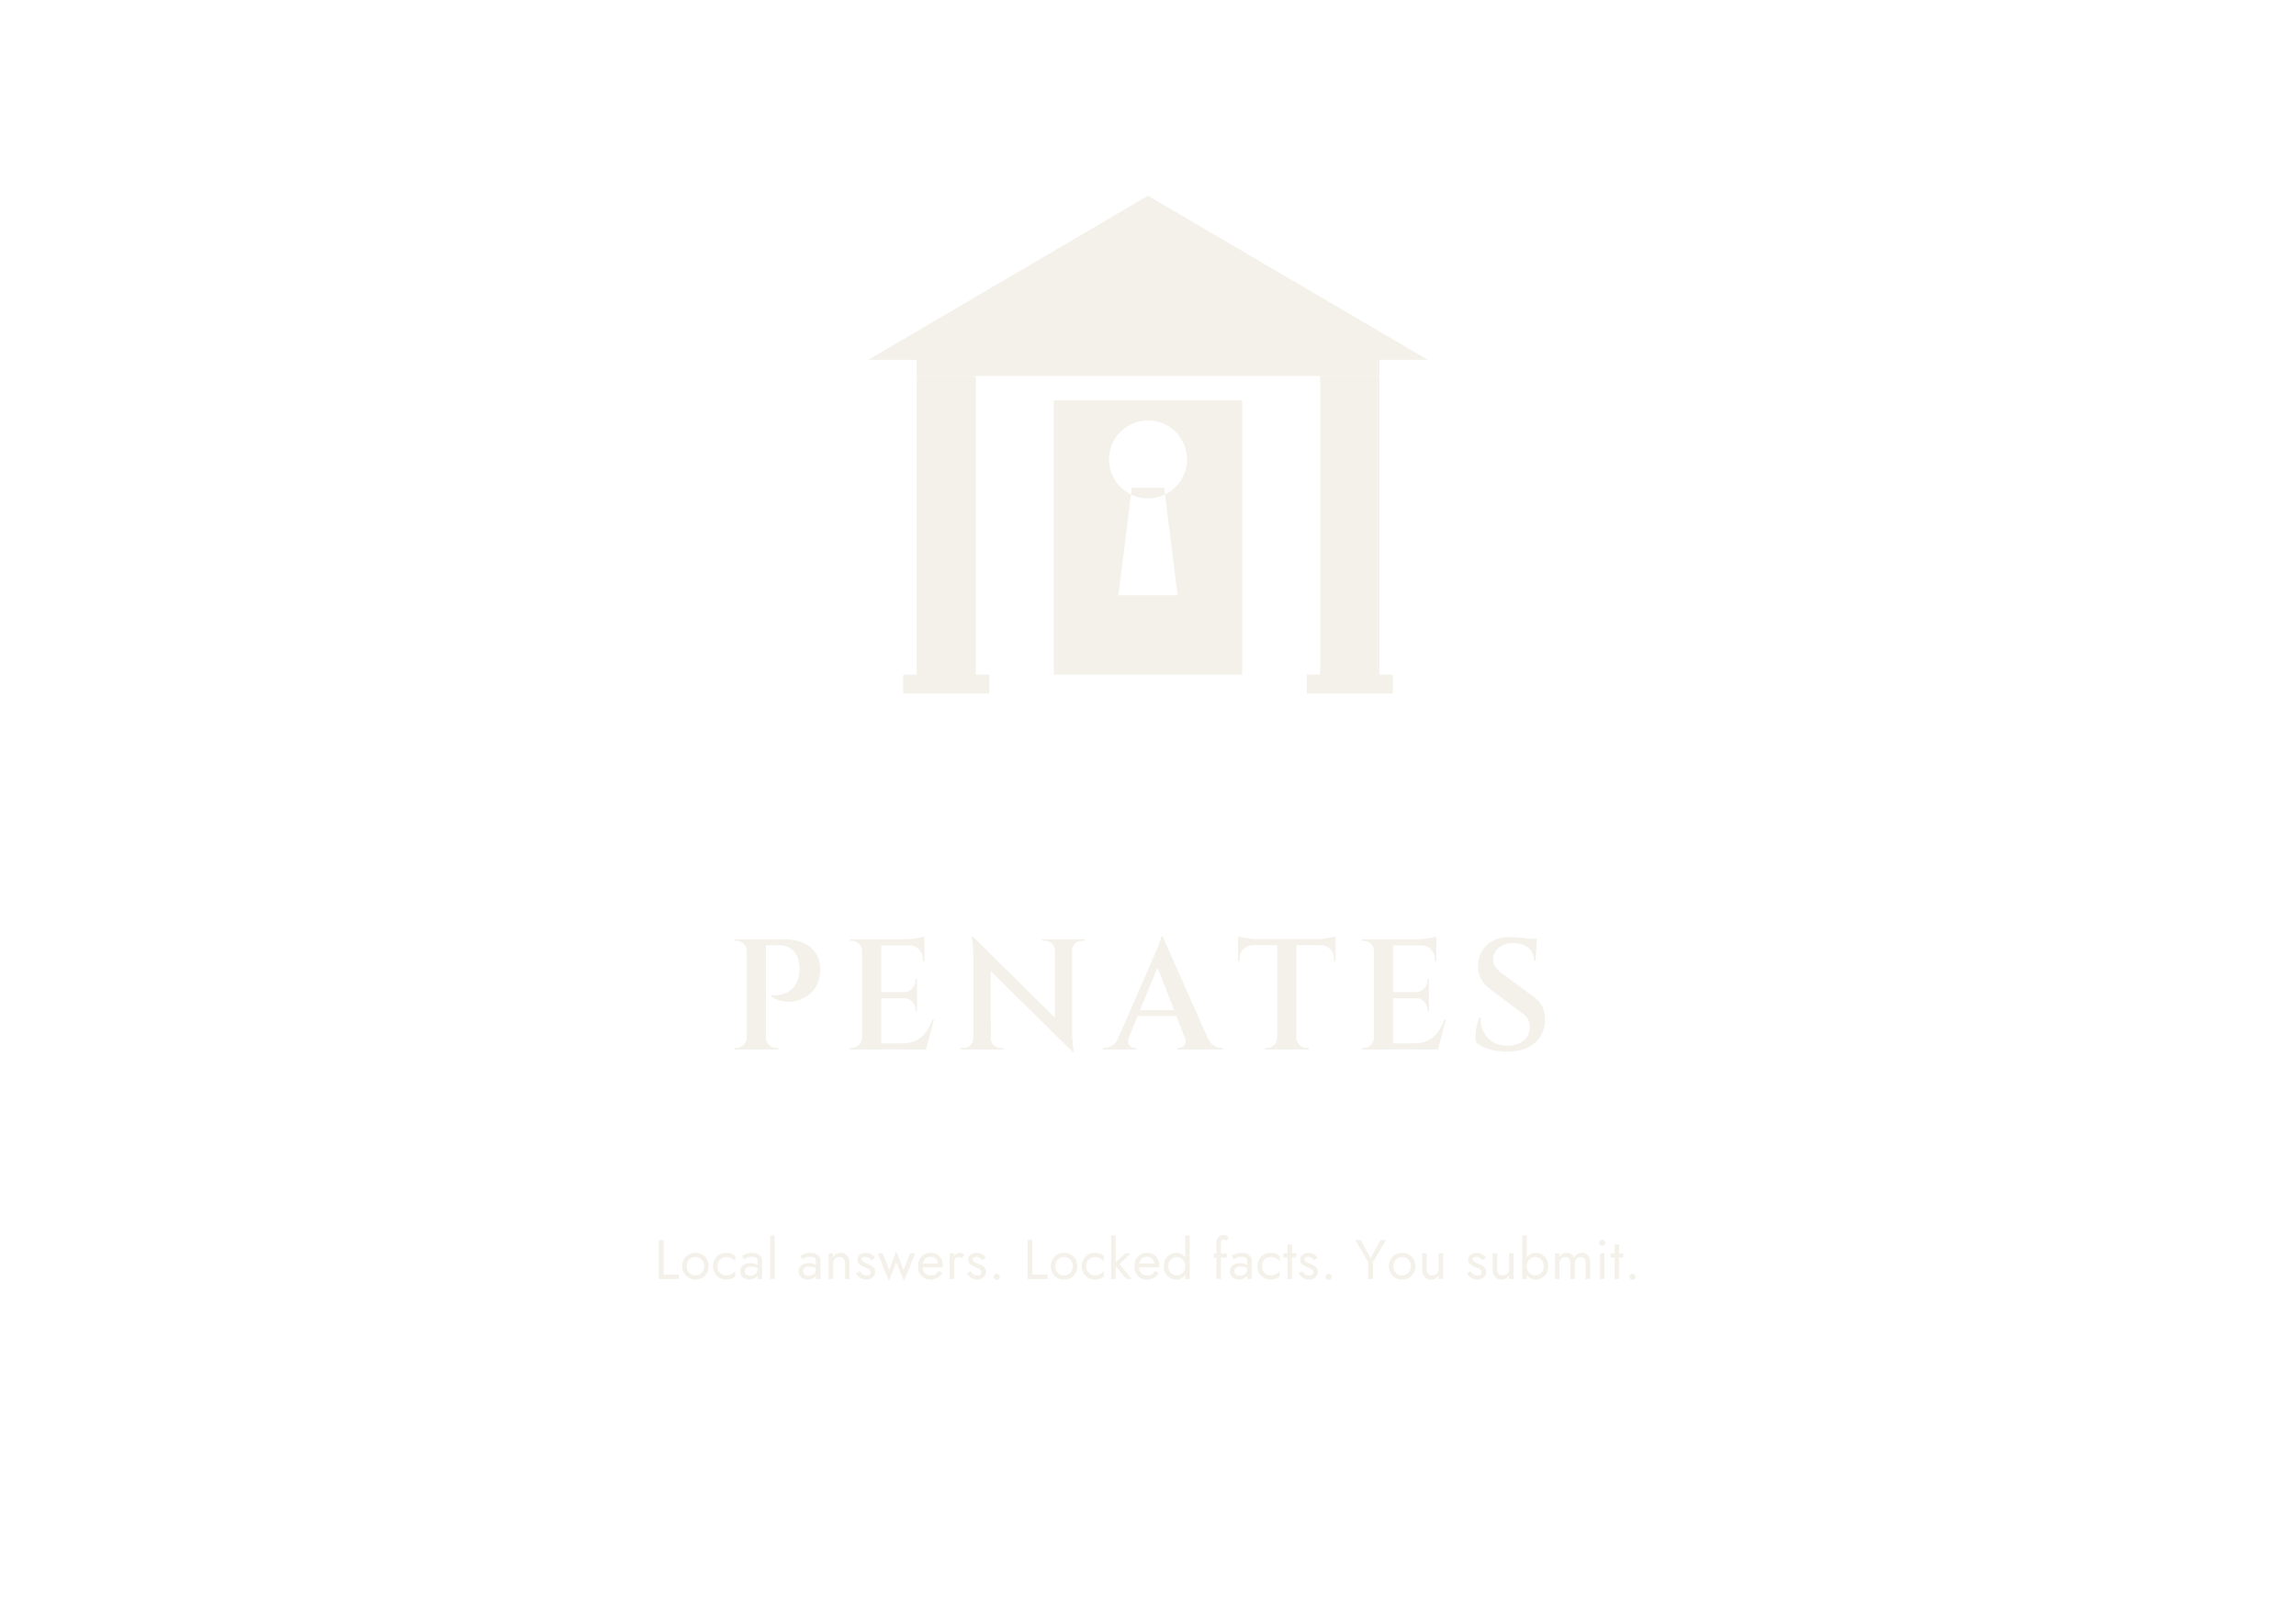
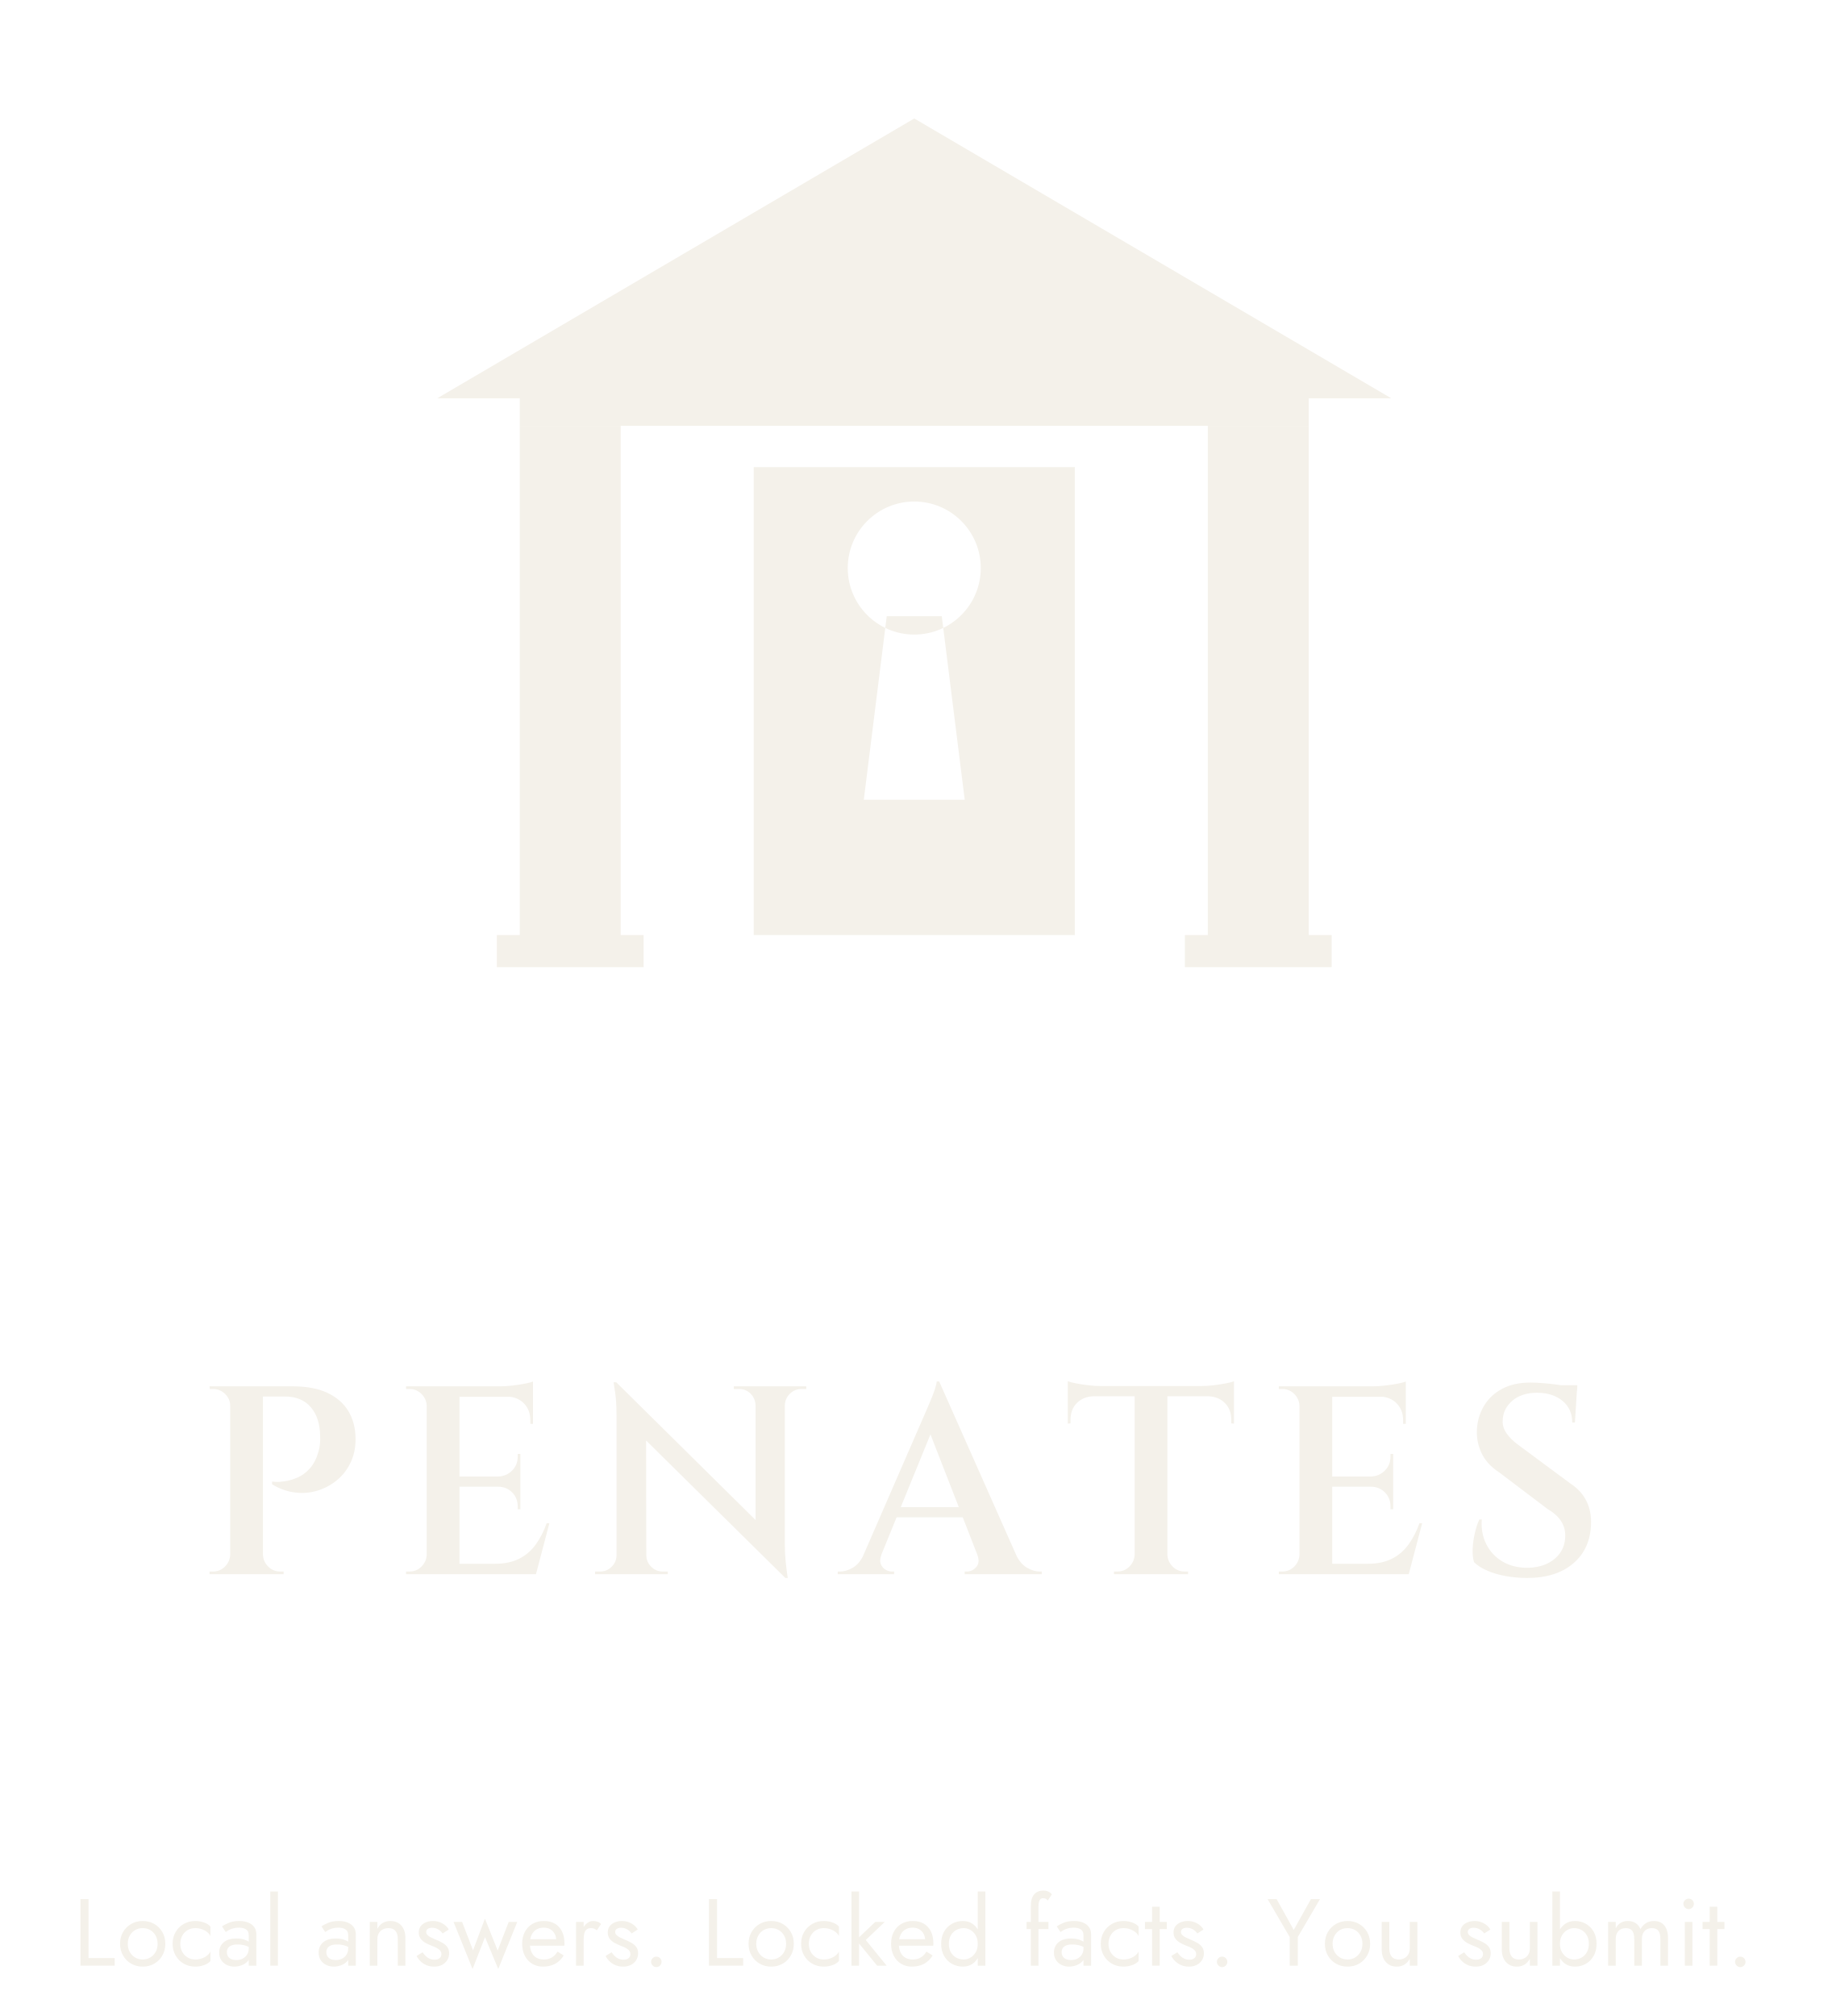
- <svg xmlns="http://www.w3.org/2000/svg" viewBox="0 0 1400 980" role="img" aria-label="Penates">
+ <svg xmlns="http://www.w3.org/2000/svg" viewBox="373 77 655 721" role="img" aria-label="Penates">
  <g fill="#F4F1EA" color="#F4F1EA" transform="translate(490.0,80) scale(0.410156)">
    <polygon points="512,96 96,340 928,340" />
    <rect x="168" y="328" width="688" height="36" />
    <rect x="168" y="364" width="88" height="460" />
    <rect x="768" y="364" width="88" height="460" />
    <rect x="148" y="808" width="128" height="28" />
    <rect x="748" y="808" width="128" height="28" />
    <path fill-rule="evenodd" d="     M 372 400 H 652 V 808 H 372 Z     M 512 488     m -58 0 a 58 58 0 1 1 116 0 a 58 58 0 1 1 -116 0     M 488 530 L 536 530 L 556 690 L 468 690 Z   " />
  </g>
  <path fill="#F4F1EA" d="M465.8 572.8H477.608Q485.192 572.8 490.136 575.152Q495.08 577.504 497.576 581.632Q500.072 585.76 500.168 591.232Q500.264 596.032 498.488 599.872Q496.712 603.712 493.592 606.304Q490.472 608.896 486.584 610.096Q482.696 611.296 478.472 610.768Q474.248 610.24 470.312 607.84V606.88Q470.312 606.88 471.608 606.976Q472.904 607.072 475.016 606.736Q477.128 606.4 479.48 605.392Q481.832 604.384 483.848 602.128Q485.864 599.872 486.92 596.128Q487.304 594.88 487.448 593.344Q487.592 591.808 487.496 590.368Q487.4 584.032 484.136 580.24Q480.872 576.448 474.92 576.448H466.76Q466.76 576.448 466.52 575.536Q466.28 574.624 466.04 573.712Q465.8 572.8 465.8 572.8ZM467.048 572.8V640.0H455.336V572.8ZM455.624 632.992V640.0H447.944V639.04Q448.04 639.04 448.568 639.04Q449.096 639.04 449.192 639.04Q451.688 639.04 453.464 637.264Q455.24 635.488 455.336 632.992ZM455.624 579.808H455.336Q455.336 577.312 453.512 575.536Q451.688 573.76 449.192 573.76Q449.096 573.76 448.616 573.76Q448.136 573.76 448.04 573.76L447.944 572.8H455.624ZM466.76 632.992H467.048Q467.144 635.488 468.92 637.264Q470.696 639.04 473.192 639.04Q473.192 639.04 473.768 639.04Q474.344 639.04 474.44 639.04V640.0H466.76Z" />
  <path fill="#F4F1EA" d="M537.336 572.8V640.0H525.624V572.8ZM562.776 636.256 564.408 640.0H537.048V636.256ZM559.128 605.056V608.704H537.048V605.056ZM563.64 572.8V576.544H537.048V572.8ZM569.496 621.76 564.696 640.0H546.744L550.2 636.256Q555.096 636.256 558.648 634.48Q562.2 632.704 564.6 629.392Q567.0 626.08 568.536 621.76ZM559.128 608.512V616.768H558.168V615.712Q558.168 612.736 556.152 610.72Q554.136 608.704 551.16 608.704V608.512ZM559.128 596.992V605.248H551.16V605.056Q554.136 604.96 556.152 602.944Q558.168 600.928 558.168 597.952V596.992ZM563.64 576.256V586.24H562.68V584.896Q562.68 581.248 560.376 578.896Q558.072 576.544 554.232 576.448V576.256ZM563.64 571.072V573.856L551.928 572.8Q554.04 572.8 556.392 572.512Q558.744 572.224 560.76 571.84Q562.776 571.456 563.64 571.072ZM525.912 632.992V640.0H518.232V639.04Q518.232 639.04 518.856 639.04Q519.48 639.04 519.48 639.04Q521.976 639.04 523.752 637.264Q525.528 635.488 525.624 632.992ZM525.912 579.808H525.624Q525.528 577.312 523.752 575.536Q521.976 573.76 519.48 573.76Q519.48 573.76 518.856 573.76Q518.232 573.76 518.232 573.76V572.8H525.912Z" />
  <path fill="#F4F1EA" d="M593.416 571.36 652.84 630.112 653.896 641.344 594.472 582.688ZM593.8 633.184V640.0H585.832V639.04Q585.832 639.04 586.696 639.04Q587.56 639.04 587.656 639.04Q590.056 639.04 591.784 637.312Q593.512 635.584 593.512 633.184ZM604.168 633.184Q604.168 635.584 605.896 637.312Q607.624 639.04 610.024 639.04Q610.12 639.04 610.984 639.04Q611.848 639.04 611.848 639.04V640.0H603.88V633.184ZM593.416 571.36 604.072 582.976 604.168 640.0H593.512V583.36Q593.512 578.176 592.984 574.768Q592.456 571.36 592.456 571.36ZM653.704 572.8V629.056Q653.704 632.512 653.992 635.296Q654.28 638.08 654.52 639.712Q654.76 641.344 654.76 641.344H653.896L643.24 629.344V572.8ZM661.384 572.8V573.76Q661.384 573.76 660.52 573.76Q659.656 573.76 659.656 573.76Q657.256 573.76 655.528 575.44Q653.8 577.12 653.704 579.616H653.416V572.8ZM635.464 572.8H643.432V579.616H643.24Q643.144 577.12 641.464 575.44Q639.784 573.76 637.288 573.76Q637.288 573.76 636.424 573.76Q635.56 573.76 635.464 573.76Z" />
  <path fill="#F4F1EA" d="M708.92 571.072 739.256 639.424H725.048L704.408 586.432ZM688.28 632.992Q687.512 634.912 687.992 636.256Q688.472 637.6 689.624 638.32Q690.776 639.04 691.928 639.04H692.792V640.0H672.632V639.04Q672.632 639.04 673.064 639.04Q673.496 639.04 673.496 639.04Q675.704 639.04 678.056 637.648Q680.408 636.256 681.944 632.992ZM708.92 571.072 709.4 581.152 685.496 639.712H678.968L703.736 582.784Q703.928 582.4 704.552 580.912Q705.176 579.424 705.992 577.504Q706.808 575.584 707.384 573.808Q707.96 572.032 708.056 571.072ZM720.152 616.0V619.648H691.256V616.0ZM722.552 632.992H736.376Q737.912 636.256 740.264 637.648Q742.616 639.04 744.824 639.04Q744.824 639.04 745.208 639.04Q745.592 639.04 745.592 639.04V640.0H718.04V639.04H718.904Q720.728 639.04 722.168 637.456Q723.608 635.872 722.552 632.992Z" />
  <path fill="#F4F1EA" d="M790.536 573.088V640.0H778.824V573.088ZM814.344 572.704V576.352H754.92V572.704ZM814.344 576.064V586.144L813.384 586.048V584.8Q813.384 581.056 811.08 578.752Q808.776 576.448 805.032 576.352V576.064ZM814.344 570.976V573.76L802.632 572.704Q804.744 572.704 807.096 572.416Q809.448 572.128 811.464 571.744Q813.48 571.36 814.344 570.976ZM779.112 632.992V640.0H771.432V639.04Q771.432 639.04 772.056 639.04Q772.68 639.04 772.68 639.04Q775.176 639.04 776.952 637.264Q778.728 635.488 778.824 632.992ZM790.248 632.992H790.536Q790.632 635.488 792.408 637.264Q794.184 639.04 796.68 639.04Q796.68 639.04 797.304 639.04Q797.928 639.04 797.928 639.04V640.0H790.248ZM764.232 576.064V576.352Q760.488 576.448 758.184 578.752Q755.88 581.056 755.88 584.8V586.048L754.92 586.144V576.064ZM754.92 570.976Q755.88 571.36 757.848 571.744Q759.816 572.128 762.216 572.416Q764.616 572.704 766.632 572.704L754.92 573.76Z" />
  <path fill="#F4F1EA" d="M849.496 572.8V640.0H837.784V572.8ZM874.936 636.256 876.568 640.0H849.208V636.256ZM871.288 605.056V608.704H849.208V605.056ZM875.8 572.8V576.544H849.208V572.8ZM881.656 621.76 876.856 640.0H858.904L862.36 636.256Q867.256 636.256 870.808 634.48Q874.36 632.704 876.76 629.392Q879.16 626.08 880.696 621.76ZM871.288 608.512V616.768H870.328V615.712Q870.328 612.736 868.312 610.72Q866.296 608.704 863.32 608.704V608.512ZM871.288 596.992V605.248H863.32V605.056Q866.296 604.96 868.312 602.944Q870.328 600.928 870.328 597.952V596.992ZM875.8 576.256V586.24H874.84V584.896Q874.84 581.248 872.536 578.896Q870.232 576.544 866.392 576.448V576.256ZM875.8 571.072V573.856L864.088 572.8Q866.2 572.8 868.552 572.512Q870.904 572.224 872.92 571.84Q874.936 571.456 875.8 571.072ZM838.072 632.992V640.0H830.392V639.04Q830.392 639.04 831.016 639.04Q831.64 639.04 831.64 639.04Q834.136 639.04 835.912 637.264Q837.688 635.488 837.784 632.992ZM838.072 579.808H837.784Q837.688 577.312 835.912 575.536Q834.136 573.76 831.64 573.76Q831.64 573.76 831.016 573.76Q830.392 573.76 830.392 573.76V572.8H838.072Z" />
  <path fill="#F4F1EA" d="M920.36 571.456Q922.184 571.456 924.68 571.648Q927.176 571.84 929.72 572.176Q932.264 572.512 934.28 572.848Q936.296 573.184 937.064 573.568L936.296 585.76H935.336Q935.336 580.864 931.832 577.984Q928.328 575.104 922.76 575.104Q917.192 575.104 913.88 577.984Q910.568 580.864 910.472 584.992Q910.28 587.392 911.864 589.648Q913.448 591.904 916.136 593.824L934.664 607.552Q938.6 610.144 940.424 613.84Q942.248 617.536 942.056 622.144Q941.768 630.976 935.672 636.16Q929.576 641.344 919.112 641.344Q915.56 641.344 911.864 640.72Q908.168 640.096 905.096 638.8Q902.024 637.504 900.2 635.68Q899.624 633.76 899.72 631.024Q899.816 628.288 900.488 625.36Q901.16 622.432 902.12 620.416H902.984Q902.6 625.312 904.616 629.296Q906.632 633.28 910.52 635.536Q914.408 637.792 919.688 637.696Q925.64 637.504 929.24 634.336Q932.84 631.168 932.84 626.176Q932.84 623.296 931.304 620.944Q929.768 618.592 926.504 616.672L909.128 603.52Q904.712 600.64 902.84 596.56Q900.968 592.48 901.256 588.064Q901.544 583.456 903.848 579.664Q906.152 575.872 910.328 573.664Q914.504 571.456 920.36 571.456ZM937.16 572.416 937.064 574.432H927.08V572.416Z" />
  <path fill="#F4F1EA" d="M401.776 756.2V780.0H414.016V777.28H404.666V756.2Z" />
  <path fill="#F4F1EA" d="M415.946 772.18Q415.946 774.526 417.017 776.379Q418.088 778.232 419.924 779.286Q421.76 780.34 424.038 780.34Q426.35 780.34 428.169 779.286Q429.988 778.232 431.059 776.379Q432.13 774.526 432.13 772.18Q432.13 769.8 431.059 767.964Q429.988 766.128 428.169 765.074Q426.35 764.02 424.038 764.02Q421.76 764.02 419.924 765.074Q418.088 766.128 417.017 767.964Q415.946 769.8 415.946 772.18ZM418.7 772.18Q418.7 770.548 419.397 769.273Q420.094 767.998 421.301 767.284Q422.508 766.57 424.038 766.57Q425.568 766.57 426.775 767.284Q427.982 767.998 428.679 769.273Q429.376 770.548 429.376 772.18Q429.376 773.812 428.679 775.07Q427.982 776.328 426.775 777.059Q425.568 777.79 424.038 777.79Q422.508 777.79 421.301 777.059Q420.094 776.328 419.397 775.07Q418.7 773.812 418.7 772.18Z" />
  <path fill="#F4F1EA" d="M437.494 772.18Q437.494 770.548 438.191 769.273Q438.888 767.998 440.095 767.284Q441.302 766.57 442.832 766.57Q444.09 766.57 445.195 766.961Q446.3 767.352 447.116 767.998Q447.932 768.644 448.272 769.426V766.026Q447.456 765.074 445.943 764.547Q444.43 764.02 442.832 764.02Q440.554 764.02 438.718 765.074Q436.882 766.128 435.811 767.964Q434.74 769.8 434.74 772.18Q434.74 774.526 435.811 776.379Q436.882 778.232 438.718 779.286Q440.554 780.34 442.832 780.34Q444.43 780.34 445.943 779.813Q447.456 779.286 448.272 778.334V774.934Q447.932 775.682 447.116 776.345Q446.3 777.008 445.195 777.399Q444.09 777.79 442.832 777.79Q441.302 777.79 440.095 777.059Q438.888 776.328 438.191 775.07Q437.494 773.812 437.494 772.18Z" />
  <path fill="#F4F1EA" d="M454.146 775.172Q454.146 774.322 454.554 773.71Q454.962 773.098 455.795 772.758Q456.628 772.418 457.954 772.418Q459.382 772.418 460.64 772.775Q461.898 773.132 463.088 773.948V772.35Q462.85 772.044 462.17 771.551Q461.49 771.058 460.351 770.667Q459.212 770.276 457.512 770.276Q454.622 770.276 453.007 771.653Q451.392 773.03 451.392 775.308Q451.392 776.906 452.14 778.028Q452.888 779.15 454.129 779.745Q455.37 780.34 456.798 780.34Q458.09 780.34 459.399 779.864Q460.708 779.388 461.609 778.402Q462.51 777.416 462.51 775.92L461.966 773.88Q461.966 775.104 461.371 776.039Q460.776 776.974 459.773 777.484Q458.77 777.994 457.512 777.994Q456.526 777.994 455.761 777.671Q454.996 777.348 454.571 776.702Q454.146 776.056 454.146 775.172ZM453.738 767.964Q454.112 767.692 454.758 767.318Q455.404 766.944 456.339 766.672Q457.274 766.4 458.43 766.4Q459.144 766.4 459.79 766.536Q460.436 766.672 460.929 766.978Q461.422 767.284 461.694 767.811Q461.966 768.338 461.966 769.154V780.0H464.686V768.78Q464.686 767.25 463.921 766.196Q463.156 765.142 461.779 764.581Q460.402 764.02 458.566 764.02Q456.39 764.02 454.843 764.666Q453.296 765.312 452.412 765.958Z" />
  <path fill="#F4F1EA" d="M469.676 753.48V780.0H472.396V753.48Z" />
  <path fill="#F4F1EA" d="" />
  <path fill="#F4F1EA" d="M489.72 775.172Q489.72 774.322 490.128 773.71Q490.536 773.098 491.369 772.758Q492.202 772.418 493.528 772.418Q494.956 772.418 496.214 772.775Q497.472 773.132 498.662 773.948V772.35Q498.424 772.044 497.744 771.551Q497.064 771.058 495.925 770.667Q494.786 770.276 493.086 770.276Q490.196 770.276 488.581 771.653Q486.966 773.03 486.966 775.308Q486.966 776.906 487.714 778.028Q488.462 779.15 489.703 779.745Q490.944 780.34 492.372 780.34Q493.664 780.34 494.973 779.864Q496.282 779.388 497.183 778.402Q498.084 777.416 498.084 775.92L497.54 773.88Q497.54 775.104 496.945 776.039Q496.35 776.974 495.347 777.484Q494.344 777.994 493.086 777.994Q492.1 777.994 491.335 777.671Q490.57 777.348 490.145 776.702Q489.72 776.056 489.72 775.172ZM489.312 767.964Q489.686 767.692 490.332 767.318Q490.978 766.944 491.913 766.672Q492.848 766.4 494.004 766.4Q494.718 766.4 495.364 766.536Q496.01 766.672 496.503 766.978Q496.996 767.284 497.268 767.811Q497.54 768.338 497.54 769.154V780.0H500.26V768.78Q500.26 767.25 499.495 766.196Q498.73 765.142 497.353 764.581Q495.976 764.02 494.14 764.02Q491.964 764.02 490.417 764.666Q488.87 765.312 487.986 765.958Z" />
  <path fill="#F4F1EA" d="M515.28 770.48V780.0H518.0V770.14Q518.0 767.318 516.555 765.669Q515.11 764.02 512.628 764.02Q511.098 764.02 509.925 764.7Q508.752 765.38 507.97 766.808V764.36H505.25V780.0H507.97V770.48Q507.97 769.324 508.463 768.44Q508.956 767.556 509.857 767.063Q510.758 766.57 511.948 766.57Q513.58 766.57 514.43 767.556Q515.28 768.542 515.28 770.48Z" />
  <path fill="#F4F1EA" d="M524.146 775.206 522.004 776.532Q522.446 777.45 523.313 778.334Q524.18 779.218 525.438 779.779Q526.696 780.34 528.26 780.34Q530.674 780.34 532.153 778.98Q533.632 777.62 533.632 775.58Q533.632 774.186 532.969 773.302Q532.306 772.418 531.184 771.789Q530.062 771.16 528.702 770.616Q527.886 770.276 527.138 769.902Q526.39 769.528 525.914 769.052Q525.438 768.576 525.438 767.964Q525.438 767.182 526.05 766.808Q526.662 766.434 527.512 766.434Q528.736 766.434 529.705 767.012Q530.674 767.59 531.32 768.474L533.496 767.08Q533.02 766.196 532.17 765.516Q531.32 764.836 530.215 764.428Q529.11 764.02 527.852 764.02Q526.594 764.02 525.421 764.462Q524.248 764.904 523.517 765.822Q522.786 766.74 522.786 768.134Q522.786 769.494 523.483 770.395Q524.18 771.296 525.217 771.857Q526.254 772.418 527.274 772.826Q528.192 773.166 529.008 773.557Q529.824 773.948 530.351 774.509Q530.878 775.07 530.878 775.886Q530.878 776.804 530.215 777.331Q529.552 777.858 528.396 777.858Q527.444 777.858 526.645 777.501Q525.846 777.144 525.234 776.532Q524.622 775.92 524.146 775.206Z" />
  <path fill="#F4F1EA" d="M535.222 764.36 542.022 781.19 546.476 769.8 551.202 781.19 558.002 764.36H554.942L550.998 774.594L546.442 763.17L542.192 774.526L538.282 764.36Z" />
  <path fill="#F4F1EA" d="M567.174 780.34Q569.69 780.34 571.543 779.337Q573.396 778.334 574.62 776.362L572.41 774.968Q571.56 776.396 570.336 777.093Q569.112 777.79 567.514 777.79Q565.916 777.79 564.794 777.11Q563.672 776.43 563.094 775.138Q562.516 773.846 562.516 772.01Q562.55 770.208 563.145 768.967Q563.74 767.726 564.845 767.063Q565.95 766.4 567.514 766.4Q568.84 766.4 569.826 766.978Q570.812 767.556 571.373 768.576Q571.934 769.596 571.934 770.99Q571.934 771.228 571.832 771.585Q571.73 771.942 571.628 772.112L572.716 770.548H561.496V772.86H574.858Q574.858 772.792 574.875 772.537Q574.892 772.282 574.892 772.044Q574.892 769.562 574.008 767.76Q573.124 765.958 571.475 764.989Q569.826 764.02 567.514 764.02Q565.202 764.02 563.451 765.04Q561.7 766.06 560.731 767.896Q559.762 769.732 559.762 772.18Q559.762 774.594 560.697 776.43Q561.632 778.266 563.315 779.303Q564.998 780.34 567.174 780.34Z" />
  <path fill="#F4F1EA" d="M581.752 764.36H579.032V780.0H581.752ZM586.478 767.352 587.974 765.108Q587.362 764.462 586.631 764.241Q585.9 764.02 585.05 764.02Q583.962 764.02 582.908 764.87Q581.854 765.72 581.191 767.165Q580.528 768.61 580.528 770.48H581.752Q581.752 769.358 581.973 768.474Q582.194 767.59 582.772 767.08Q583.35 766.57 584.37 766.57Q585.05 766.57 585.492 766.757Q585.934 766.944 586.478 767.352Z" />
  <path fill="#F4F1EA" d="M591.74 775.206 589.598 776.532Q590.04 777.45 590.907 778.334Q591.774 779.218 593.032 779.779Q594.29 780.34 595.854 780.34Q598.268 780.34 599.747 778.98Q601.226 777.62 601.226 775.58Q601.226 774.186 600.563 773.302Q599.9 772.418 598.778 771.789Q597.656 771.16 596.296 770.616Q595.48 770.276 594.732 769.902Q593.984 769.528 593.508 769.052Q593.032 768.576 593.032 767.964Q593.032 767.182 593.644 766.808Q594.256 766.434 595.106 766.434Q596.33 766.434 597.299 767.012Q598.268 767.59 598.914 768.474L601.09 767.08Q600.614 766.196 599.764 765.516Q598.914 764.836 597.809 764.428Q596.704 764.02 595.446 764.02Q594.188 764.02 593.015 764.462Q591.842 764.904 591.111 765.822Q590.38 766.74 590.38 768.134Q590.38 769.494 591.077 770.395Q591.774 771.296 592.811 771.857Q593.848 772.418 594.868 772.826Q595.786 773.166 596.602 773.557Q597.418 773.948 597.945 774.509Q598.472 775.07 598.472 775.886Q598.472 776.804 597.809 777.331Q597.146 777.858 595.99 777.858Q595.038 777.858 594.239 777.501Q593.44 777.144 592.828 776.532Q592.216 775.92 591.74 775.206Z" />
  <path fill="#F4F1EA" d="M605.876 778.64Q605.876 779.388 606.437 779.949Q606.998 780.51 607.746 780.51Q608.528 780.51 609.072 779.949Q609.616 779.388 609.616 778.64Q609.616 777.858 609.072 777.314Q608.528 776.77 607.746 776.77Q606.998 776.77 606.437 777.314Q605.876 777.858 605.876 778.64Z" />
  <path fill="#F4F1EA" d="" />
  <path fill="#F4F1EA" d="M626.566 756.2V780.0H638.806V777.28H629.456V756.2Z" />
  <path fill="#F4F1EA" d="M640.736 772.18Q640.736 774.526 641.807 776.379Q642.878 778.232 644.714 779.286Q646.55 780.34 648.828 780.34Q651.14 780.34 652.959 779.286Q654.778 778.232 655.849 776.379Q656.92 774.526 656.92 772.18Q656.92 769.8 655.849 767.964Q654.778 766.128 652.959 765.074Q651.14 764.02 648.828 764.02Q646.55 764.02 644.714 765.074Q642.878 766.128 641.807 767.964Q640.736 769.8 640.736 772.18ZM643.49 772.18Q643.49 770.548 644.187 769.273Q644.884 767.998 646.091 767.284Q647.298 766.57 648.828 766.57Q650.358 766.57 651.565 767.284Q652.772 767.998 653.469 769.273Q654.166 770.548 654.166 772.18Q654.166 773.812 653.469 775.07Q652.772 776.328 651.565 777.059Q650.358 777.79 648.828 777.79Q647.298 777.79 646.091 777.059Q644.884 776.328 644.187 775.07Q643.49 773.812 643.49 772.18Z" />
  <path fill="#F4F1EA" d="M662.284 772.18Q662.284 770.548 662.981 769.273Q663.678 767.998 664.885 767.284Q666.092 766.57 667.622 766.57Q668.88 766.57 669.985 766.961Q671.09 767.352 671.906 767.998Q672.722 768.644 673.062 769.426V766.026Q672.246 765.074 670.733 764.547Q669.22 764.02 667.622 764.02Q665.344 764.02 663.508 765.074Q661.672 766.128 660.601 767.964Q659.53 769.8 659.53 772.18Q659.53 774.526 660.601 776.379Q661.672 778.232 663.508 779.286Q665.344 780.34 667.622 780.34Q669.22 780.34 670.733 779.813Q672.246 779.286 673.062 778.334V774.934Q672.722 775.682 671.906 776.345Q671.09 777.008 669.985 777.399Q668.88 777.79 667.622 777.79Q666.092 777.79 664.885 777.059Q663.678 776.328 662.981 775.07Q662.284 773.812 662.284 772.18Z" />
  <path fill="#F4F1EA" d="M677.542 753.48V780.0H680.262V753.48ZM686.042 764.36 679.242 770.82 686.722 780.0H690.122L682.642 770.82L689.442 764.36Z" />
  <path fill="#F4F1EA" d="M699.124 780.34Q701.64 780.34 703.493 779.337Q705.346 778.334 706.57 776.362L704.36 774.968Q703.51 776.396 702.286 777.093Q701.062 777.79 699.464 777.79Q697.866 777.79 696.744 777.11Q695.622 776.43 695.044 775.138Q694.466 773.846 694.466 772.01Q694.5 770.208 695.095 768.967Q695.69 767.726 696.795 767.063Q697.9 766.4 699.464 766.4Q700.79 766.4 701.776 766.978Q702.762 767.556 703.323 768.576Q703.884 769.596 703.884 770.99Q703.884 771.228 703.782 771.585Q703.68 771.942 703.578 772.112L704.666 770.548H693.446V772.86H706.808Q706.808 772.792 706.825 772.537Q706.842 772.282 706.842 772.044Q706.842 769.562 705.958 767.76Q705.074 765.958 703.425 764.989Q701.776 764.02 699.464 764.02Q697.152 764.02 695.401 765.04Q693.65 766.06 692.681 767.896Q691.712 769.732 691.712 772.18Q691.712 774.594 692.647 776.43Q693.582 778.266 695.265 779.303Q696.948 780.34 699.124 780.34Z" />
  <path fill="#F4F1EA" d="M722.712 753.48V780.0H725.432V753.48ZM709.622 772.18Q709.622 774.696 710.676 776.532Q711.73 778.368 713.498 779.354Q715.266 780.34 717.374 780.34Q719.346 780.34 720.808 779.354Q722.27 778.368 723.103 776.532Q723.936 774.696 723.936 772.18Q723.936 769.63 723.103 767.811Q722.27 765.992 720.808 765.006Q719.346 764.02 717.374 764.02Q715.266 764.02 713.498 765.006Q711.73 765.992 710.676 767.811Q709.622 769.63 709.622 772.18ZM712.376 772.18Q712.376 770.378 713.107 769.12Q713.838 767.862 715.062 767.216Q716.286 766.57 717.714 766.57Q718.904 766.57 720.06 767.216Q721.216 767.862 721.964 769.12Q722.712 770.378 722.712 772.18Q722.712 773.982 721.964 775.24Q721.216 776.498 720.06 777.144Q718.904 777.79 717.714 777.79Q716.286 777.79 715.062 777.144Q713.838 776.498 713.107 775.24Q712.376 773.982 712.376 772.18Z" />
  <path fill="#F4F1EA" d="" />
  <path fill="#F4F1EA" d="M740.172 764.36V766.91H747.992V764.36ZM747.72 756.744 749.216 754.5Q748.978 754.16 748.553 753.854Q748.128 753.548 747.55 753.344Q746.972 753.14 746.224 753.14Q744.796 753.14 743.793 753.735Q742.79 754.33 742.246 755.52Q741.702 756.71 741.702 758.58V780.0H744.422V758.92Q744.422 757.798 744.626 757.118Q744.83 756.438 745.187 756.149Q745.544 755.86 746.054 755.86Q746.462 755.86 746.921 756.013Q747.38 756.166 747.72 756.744Z" />
  <path fill="#F4F1EA" d="M752.71 775.172Q752.71 774.322 753.118 773.71Q753.526 773.098 754.359 772.758Q755.192 772.418 756.518 772.418Q757.946 772.418 759.204 772.775Q760.462 773.132 761.652 773.948V772.35Q761.414 772.044 760.734 771.551Q760.054 771.058 758.915 770.667Q757.776 770.276 756.076 770.276Q753.186 770.276 751.571 771.653Q749.956 773.03 749.956 775.308Q749.956 776.906 750.704 778.028Q751.452 779.15 752.693 779.745Q753.934 780.34 755.362 780.34Q756.654 780.34 757.963 779.864Q759.272 779.388 760.173 778.402Q761.074 777.416 761.074 775.92L760.53 773.88Q760.53 775.104 759.935 776.039Q759.34 776.974 758.337 777.484Q757.334 777.994 756.076 777.994Q755.09 777.994 754.325 777.671Q753.56 777.348 753.135 776.702Q752.71 776.056 752.71 775.172ZM752.302 767.964Q752.676 767.692 753.322 767.318Q753.968 766.944 754.903 766.672Q755.838 766.4 756.994 766.4Q757.708 766.4 758.354 766.536Q759.0 766.672 759.493 766.978Q759.986 767.284 760.258 767.811Q760.53 768.338 760.53 769.154V780.0H763.25V768.78Q763.25 767.25 762.485 766.196Q761.72 765.142 760.343 764.581Q758.966 764.02 757.13 764.02Q754.954 764.02 753.407 764.666Q751.86 765.312 750.976 765.958Z" />
  <path fill="#F4F1EA" d="M769.464 772.18Q769.464 770.548 770.161 769.273Q770.858 767.998 772.065 767.284Q773.272 766.57 774.802 766.57Q776.06 766.57 777.165 766.961Q778.27 767.352 779.086 767.998Q779.902 768.644 780.242 769.426V766.026Q779.426 765.074 777.913 764.547Q776.4 764.02 774.802 764.02Q772.524 764.02 770.688 765.074Q768.852 766.128 767.781 767.964Q766.71 769.8 766.71 772.18Q766.71 774.526 767.781 776.379Q768.852 778.232 770.688 779.286Q772.524 780.34 774.802 780.34Q776.4 780.34 777.913 779.813Q779.426 779.286 780.242 778.334V774.934Q779.902 775.682 779.086 776.345Q778.27 777.008 777.165 777.399Q776.06 777.79 774.802 777.79Q773.272 777.79 772.065 777.059Q770.858 776.328 770.161 775.07Q769.464 773.812 769.464 772.18Z" />
  <path fill="#F4F1EA" d="M782.512 764.36V766.91H790.332V764.36ZM785.062 758.92V780.0H787.782V758.92Z" />
  <path fill="#F4F1EA" d="M794.098 775.206 791.956 776.532Q792.398 777.45 793.265 778.334Q794.132 779.218 795.39 779.779Q796.648 780.34 798.212 780.34Q800.626 780.34 802.105 778.98Q803.584 777.62 803.584 775.58Q803.584 774.186 802.921 773.302Q802.258 772.418 801.136 771.789Q800.014 771.16 798.654 770.616Q797.838 770.276 797.09 769.902Q796.342 769.528 795.866 769.052Q795.39 768.576 795.39 767.964Q795.39 767.182 796.002 766.808Q796.614 766.434 797.464 766.434Q798.688 766.434 799.657 767.012Q800.626 767.59 801.272 768.474L803.448 767.08Q802.972 766.196 802.122 765.516Q801.272 764.836 800.167 764.428Q799.062 764.02 797.804 764.02Q796.546 764.02 795.373 764.462Q794.2 764.904 793.469 765.822Q792.738 766.74 792.738 768.134Q792.738 769.494 793.435 770.395Q794.132 771.296 795.169 771.857Q796.206 772.418 797.226 772.826Q798.144 773.166 798.96 773.557Q799.776 773.948 800.303 774.509Q800.83 775.07 800.83 775.886Q800.83 776.804 800.167 777.331Q799.504 777.858 798.348 777.858Q797.396 777.858 796.597 777.501Q795.798 777.144 795.186 776.532Q794.574 775.92 794.098 775.206Z" />
  <path fill="#F4F1EA" d="M808.234 778.64Q808.234 779.388 808.795 779.949Q809.356 780.51 810.104 780.51Q810.886 780.51 811.43 779.949Q811.974 779.388 811.974 778.64Q811.974 777.858 811.43 777.314Q810.886 776.77 810.104 776.77Q809.356 776.77 808.795 777.314Q808.234 777.858 808.234 778.64Z" />
  <path fill="#F4F1EA" d="" />
  <path fill="#F4F1EA" d="M841.878 756.2 835.724 767.216 829.604 756.2H826.374L834.296 769.766V780.0H837.186V769.732L845.108 756.2Z" />
  <path fill="#F4F1EA" d="M846.868 772.18Q846.868 774.526 847.939 776.379Q849.01 778.232 850.846 779.286Q852.682 780.34 854.96 780.34Q857.272 780.34 859.091 779.286Q860.91 778.232 861.981 776.379Q863.052 774.526 863.052 772.18Q863.052 769.8 861.981 767.964Q860.91 766.128 859.091 765.074Q857.272 764.02 854.96 764.02Q852.682 764.02 850.846 765.074Q849.01 766.128 847.939 767.964Q846.868 769.8 846.868 772.18ZM849.622 772.18Q849.622 770.548 850.319 769.273Q851.016 767.998 852.223 767.284Q853.43 766.57 854.96 766.57Q856.49 766.57 857.697 767.284Q858.904 767.998 859.601 769.273Q860.298 770.548 860.298 772.18Q860.298 773.812 859.601 775.07Q858.904 776.328 857.697 777.059Q856.49 777.79 854.96 777.79Q853.43 777.79 852.223 777.059Q851.016 776.328 850.319 775.07Q849.622 773.812 849.622 772.18Z" />
  <path fill="#F4F1EA" d="M869.912 773.88V764.36H867.192V774.22Q867.192 777.008 868.654 778.674Q870.116 780.34 872.564 780.34Q874.128 780.34 875.284 779.643Q876.44 778.946 877.222 777.552V780.0H879.942V764.36H877.222V773.88Q877.222 775.036 876.729 775.92Q876.236 776.804 875.335 777.297Q874.434 777.79 873.244 777.79Q871.612 777.79 870.762 776.77Q869.912 775.75 869.912 773.88Z" />
  <path fill="#F4F1EA" d="" />
  <path fill="#F4F1EA" d="M896.688 775.206 894.546 776.532Q894.988 777.45 895.855 778.334Q896.722 779.218 897.98 779.779Q899.238 780.34 900.802 780.34Q903.216 780.34 904.695 778.98Q906.174 777.62 906.174 775.58Q906.174 774.186 905.511 773.302Q904.848 772.418 903.726 771.789Q902.604 771.16 901.244 770.616Q900.428 770.276 899.68 769.902Q898.932 769.528 898.456 769.052Q897.98 768.576 897.98 767.964Q897.98 767.182 898.592 766.808Q899.204 766.434 900.054 766.434Q901.278 766.434 902.247 767.012Q903.216 767.59 903.862 768.474L906.038 767.08Q905.562 766.196 904.712 765.516Q903.862 764.836 902.757 764.428Q901.652 764.02 900.394 764.02Q899.136 764.02 897.963 764.462Q896.79 764.904 896.059 765.822Q895.328 766.74 895.328 768.134Q895.328 769.494 896.025 770.395Q896.722 771.296 897.759 771.857Q898.796 772.418 899.816 772.826Q900.734 773.166 901.55 773.557Q902.366 773.948 902.893 774.509Q903.42 775.07 903.42 775.886Q903.42 776.804 902.757 777.331Q902.094 777.858 900.938 777.858Q899.986 777.858 899.187 777.501Q898.388 777.144 897.776 776.532Q897.164 775.92 896.688 775.206Z" />
  <path fill="#F4F1EA" d="M912.864 773.88V764.36H910.144V774.22Q910.144 777.008 911.606 778.674Q913.068 780.34 915.516 780.34Q917.08 780.34 918.236 779.643Q919.392 778.946 920.174 777.552V780.0H922.894V764.36H920.174V773.88Q920.174 775.036 919.681 775.92Q919.188 776.804 918.287 777.297Q917.386 777.79 916.196 777.79Q914.564 777.79 913.714 776.77Q912.864 775.75 912.864 773.88Z" />
  <path fill="#F4F1EA" d="M930.944 753.48H928.224V780.0H930.944ZM944.034 772.18Q944.034 769.63 942.98 767.811Q941.926 765.992 940.175 765.006Q938.424 764.02 936.282 764.02Q934.344 764.02 932.865 765.006Q931.386 765.992 930.553 767.811Q929.72 769.63 929.72 772.18Q929.72 774.696 930.553 776.532Q931.386 778.368 932.865 779.354Q934.344 780.34 936.282 780.34Q938.424 780.34 940.175 779.354Q941.926 778.368 942.98 776.532Q944.034 774.696 944.034 772.18ZM941.28 772.18Q941.28 773.982 940.549 775.24Q939.818 776.498 938.611 777.144Q937.404 777.79 935.942 777.79Q934.752 777.79 933.596 777.144Q932.44 776.498 931.692 775.24Q930.944 773.982 930.944 772.18Q930.944 770.378 931.692 769.12Q932.44 767.862 933.596 767.216Q934.752 766.57 935.942 766.57Q937.404 766.57 938.611 767.216Q939.818 767.862 940.549 769.12Q941.28 770.378 941.28 772.18Z" />
  <path fill="#F4F1EA" d="M969.594 770.14Q969.594 768.202 968.999 766.825Q968.404 765.448 967.282 764.734Q966.16 764.02 964.562 764.02Q962.998 764.02 961.774 764.751Q960.55 765.482 959.734 766.944Q959.19 765.55 958.017 764.785Q956.844 764.02 955.212 764.02Q953.75 764.02 952.679 764.666Q951.608 765.312 950.894 766.638V764.36H948.174V780.0H950.894V770.48Q950.894 769.256 951.336 768.372Q951.778 767.488 952.594 767.029Q953.41 766.57 954.532 766.57Q956.062 766.57 956.793 767.522Q957.524 768.474 957.524 770.48V780.0H960.244V770.48Q960.244 769.256 960.686 768.372Q961.128 767.488 961.944 767.029Q962.76 766.57 963.882 766.57Q965.412 766.57 966.143 767.522Q966.874 768.474 966.874 770.48V780.0H969.594Z" />
  <path fill="#F4F1EA" d="M975.094 757.9Q975.094 758.648 975.655 759.209Q976.216 759.77 976.964 759.77Q977.746 759.77 978.29 759.209Q978.834 758.648 978.834 757.9Q978.834 757.118 978.29 756.574Q977.746 756.03 976.964 756.03Q976.216 756.03 975.655 756.574Q975.094 757.118 975.094 757.9ZM975.604 764.36V780.0H978.324V764.36Z" />
  <path fill="#F4F1EA" d="M981.954 764.36V766.91H989.774V764.36ZM984.504 758.92V780.0H987.224V758.92Z" />
  <path fill="#F4F1EA" d="M993.574 778.64Q993.574 779.388 994.135 779.949Q994.696 780.51 995.444 780.51Q996.226 780.51 996.77 779.949Q997.314 779.388 997.314 778.64Q997.314 777.858 996.77 777.314Q996.226 776.77 995.444 776.77Q994.696 776.77 994.135 777.314Q993.574 777.858 993.574 778.64Z" />
</svg>
